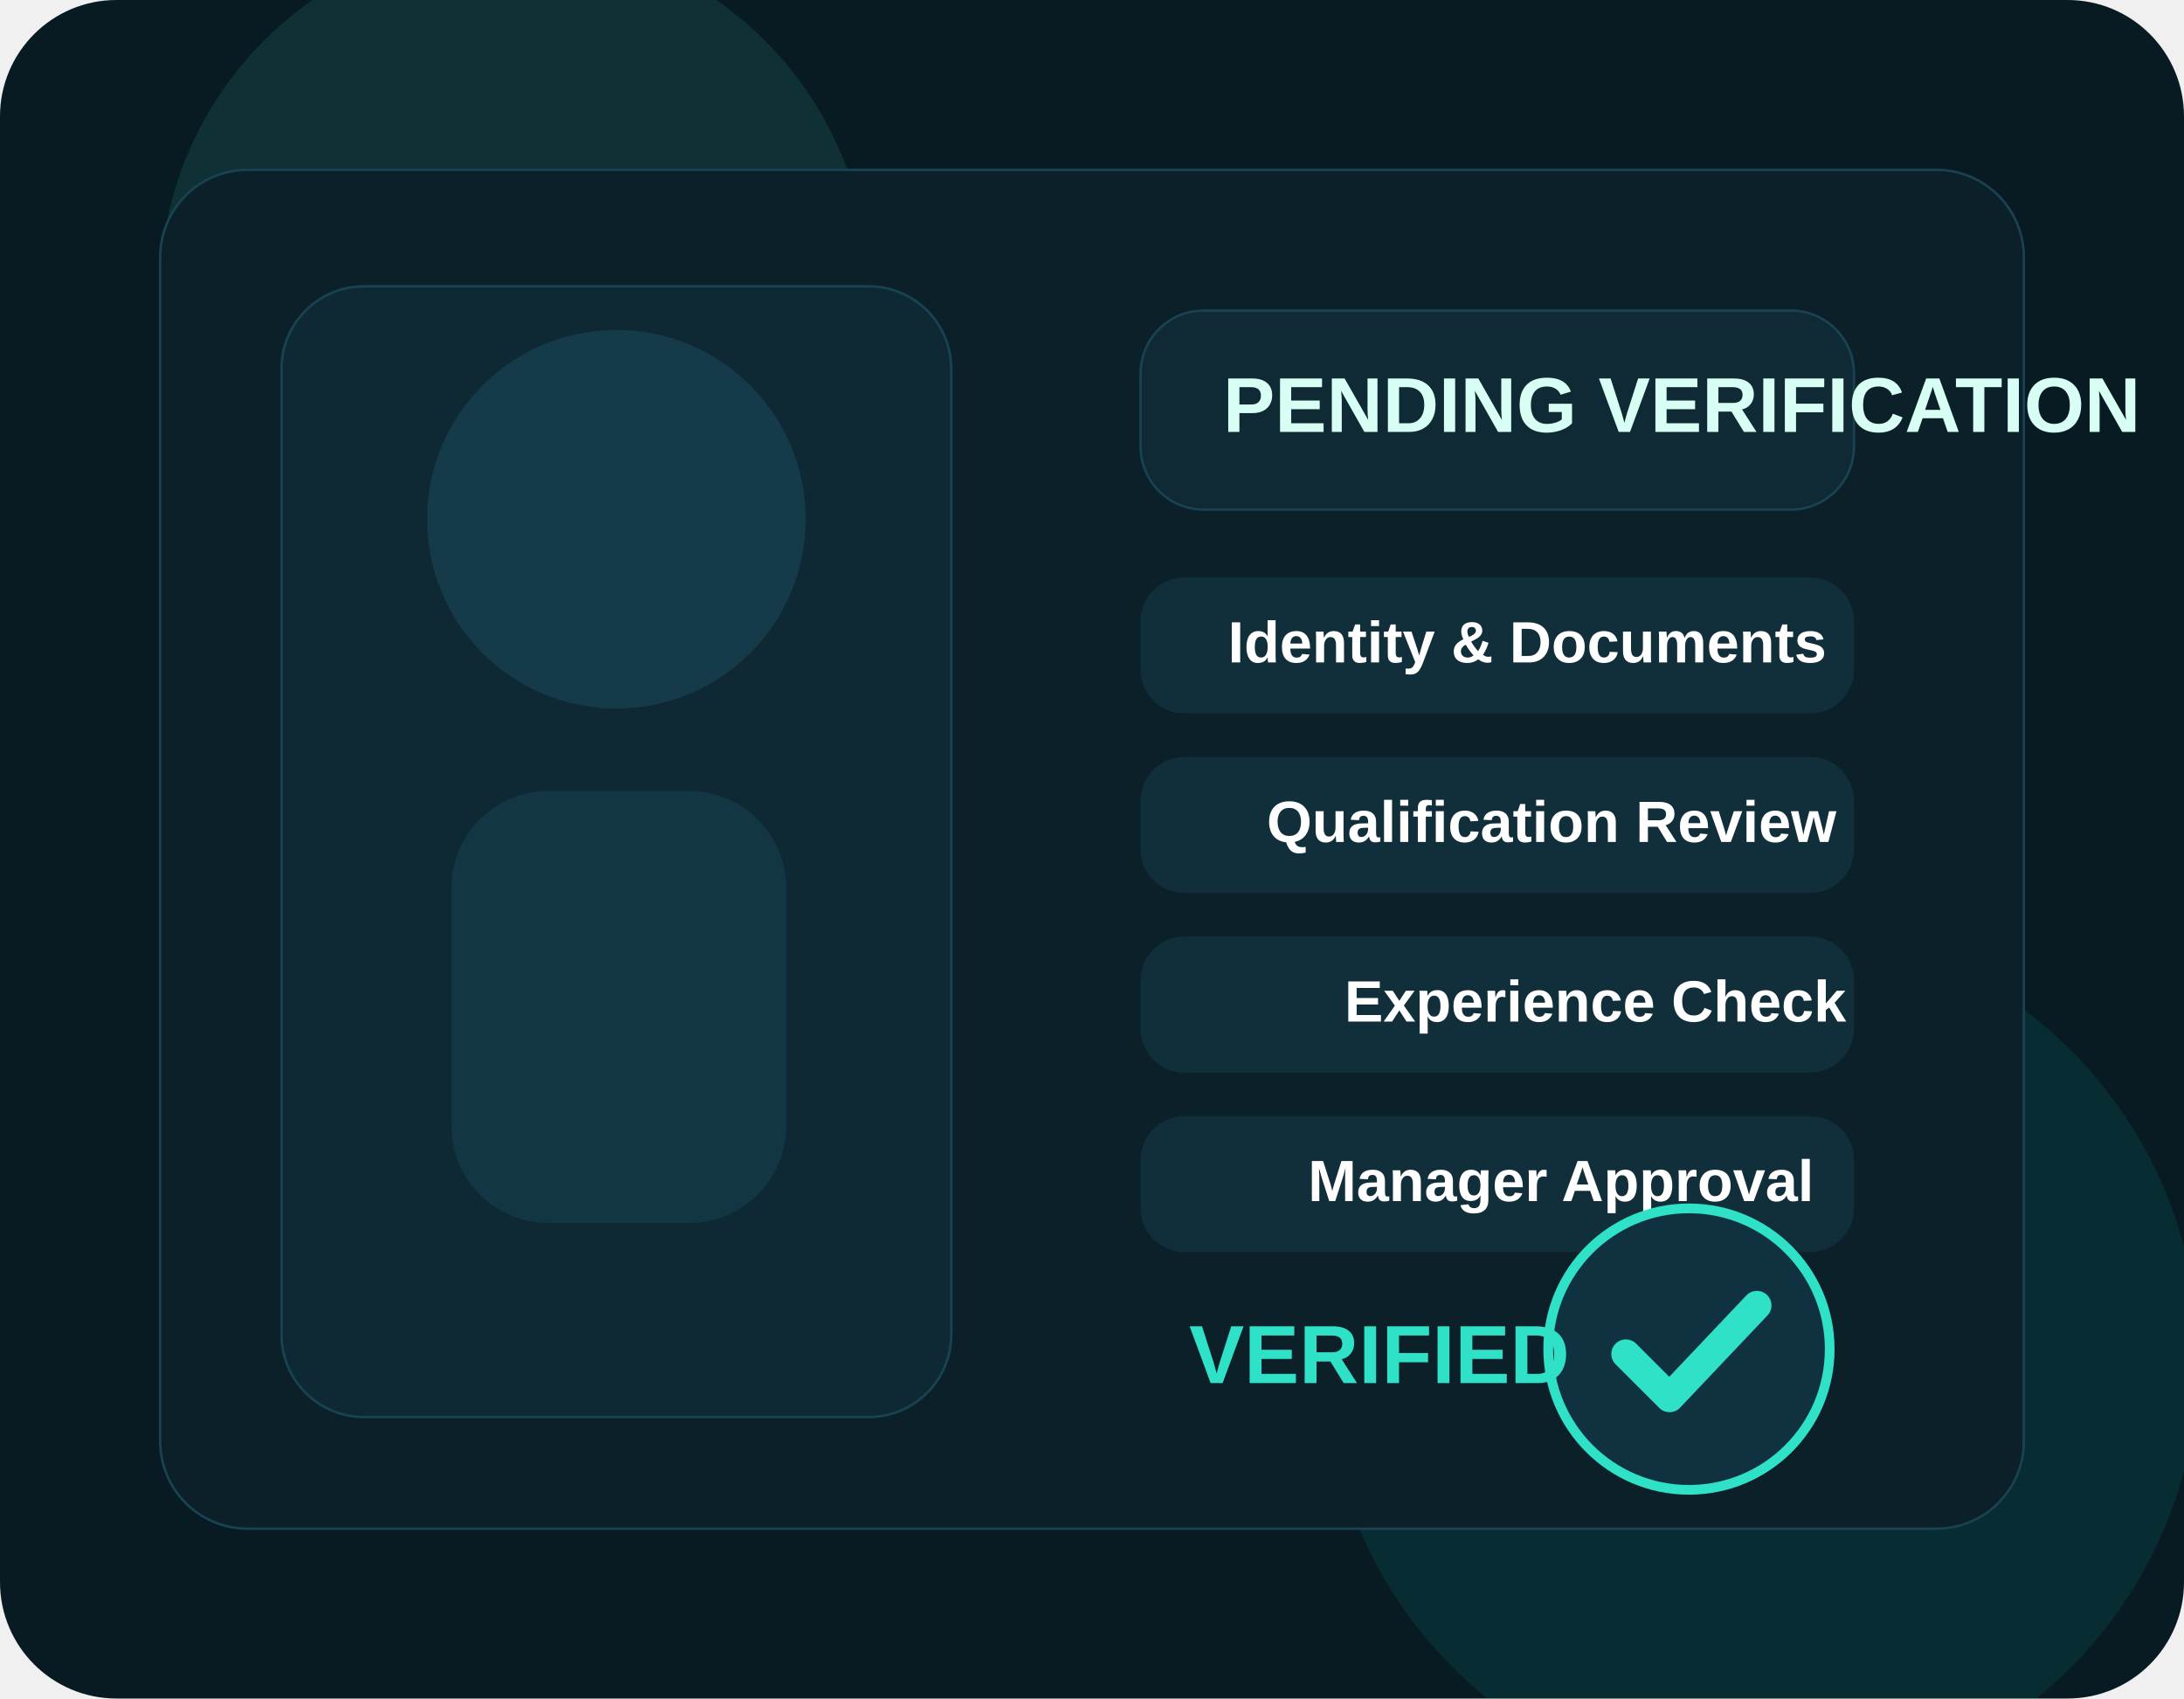
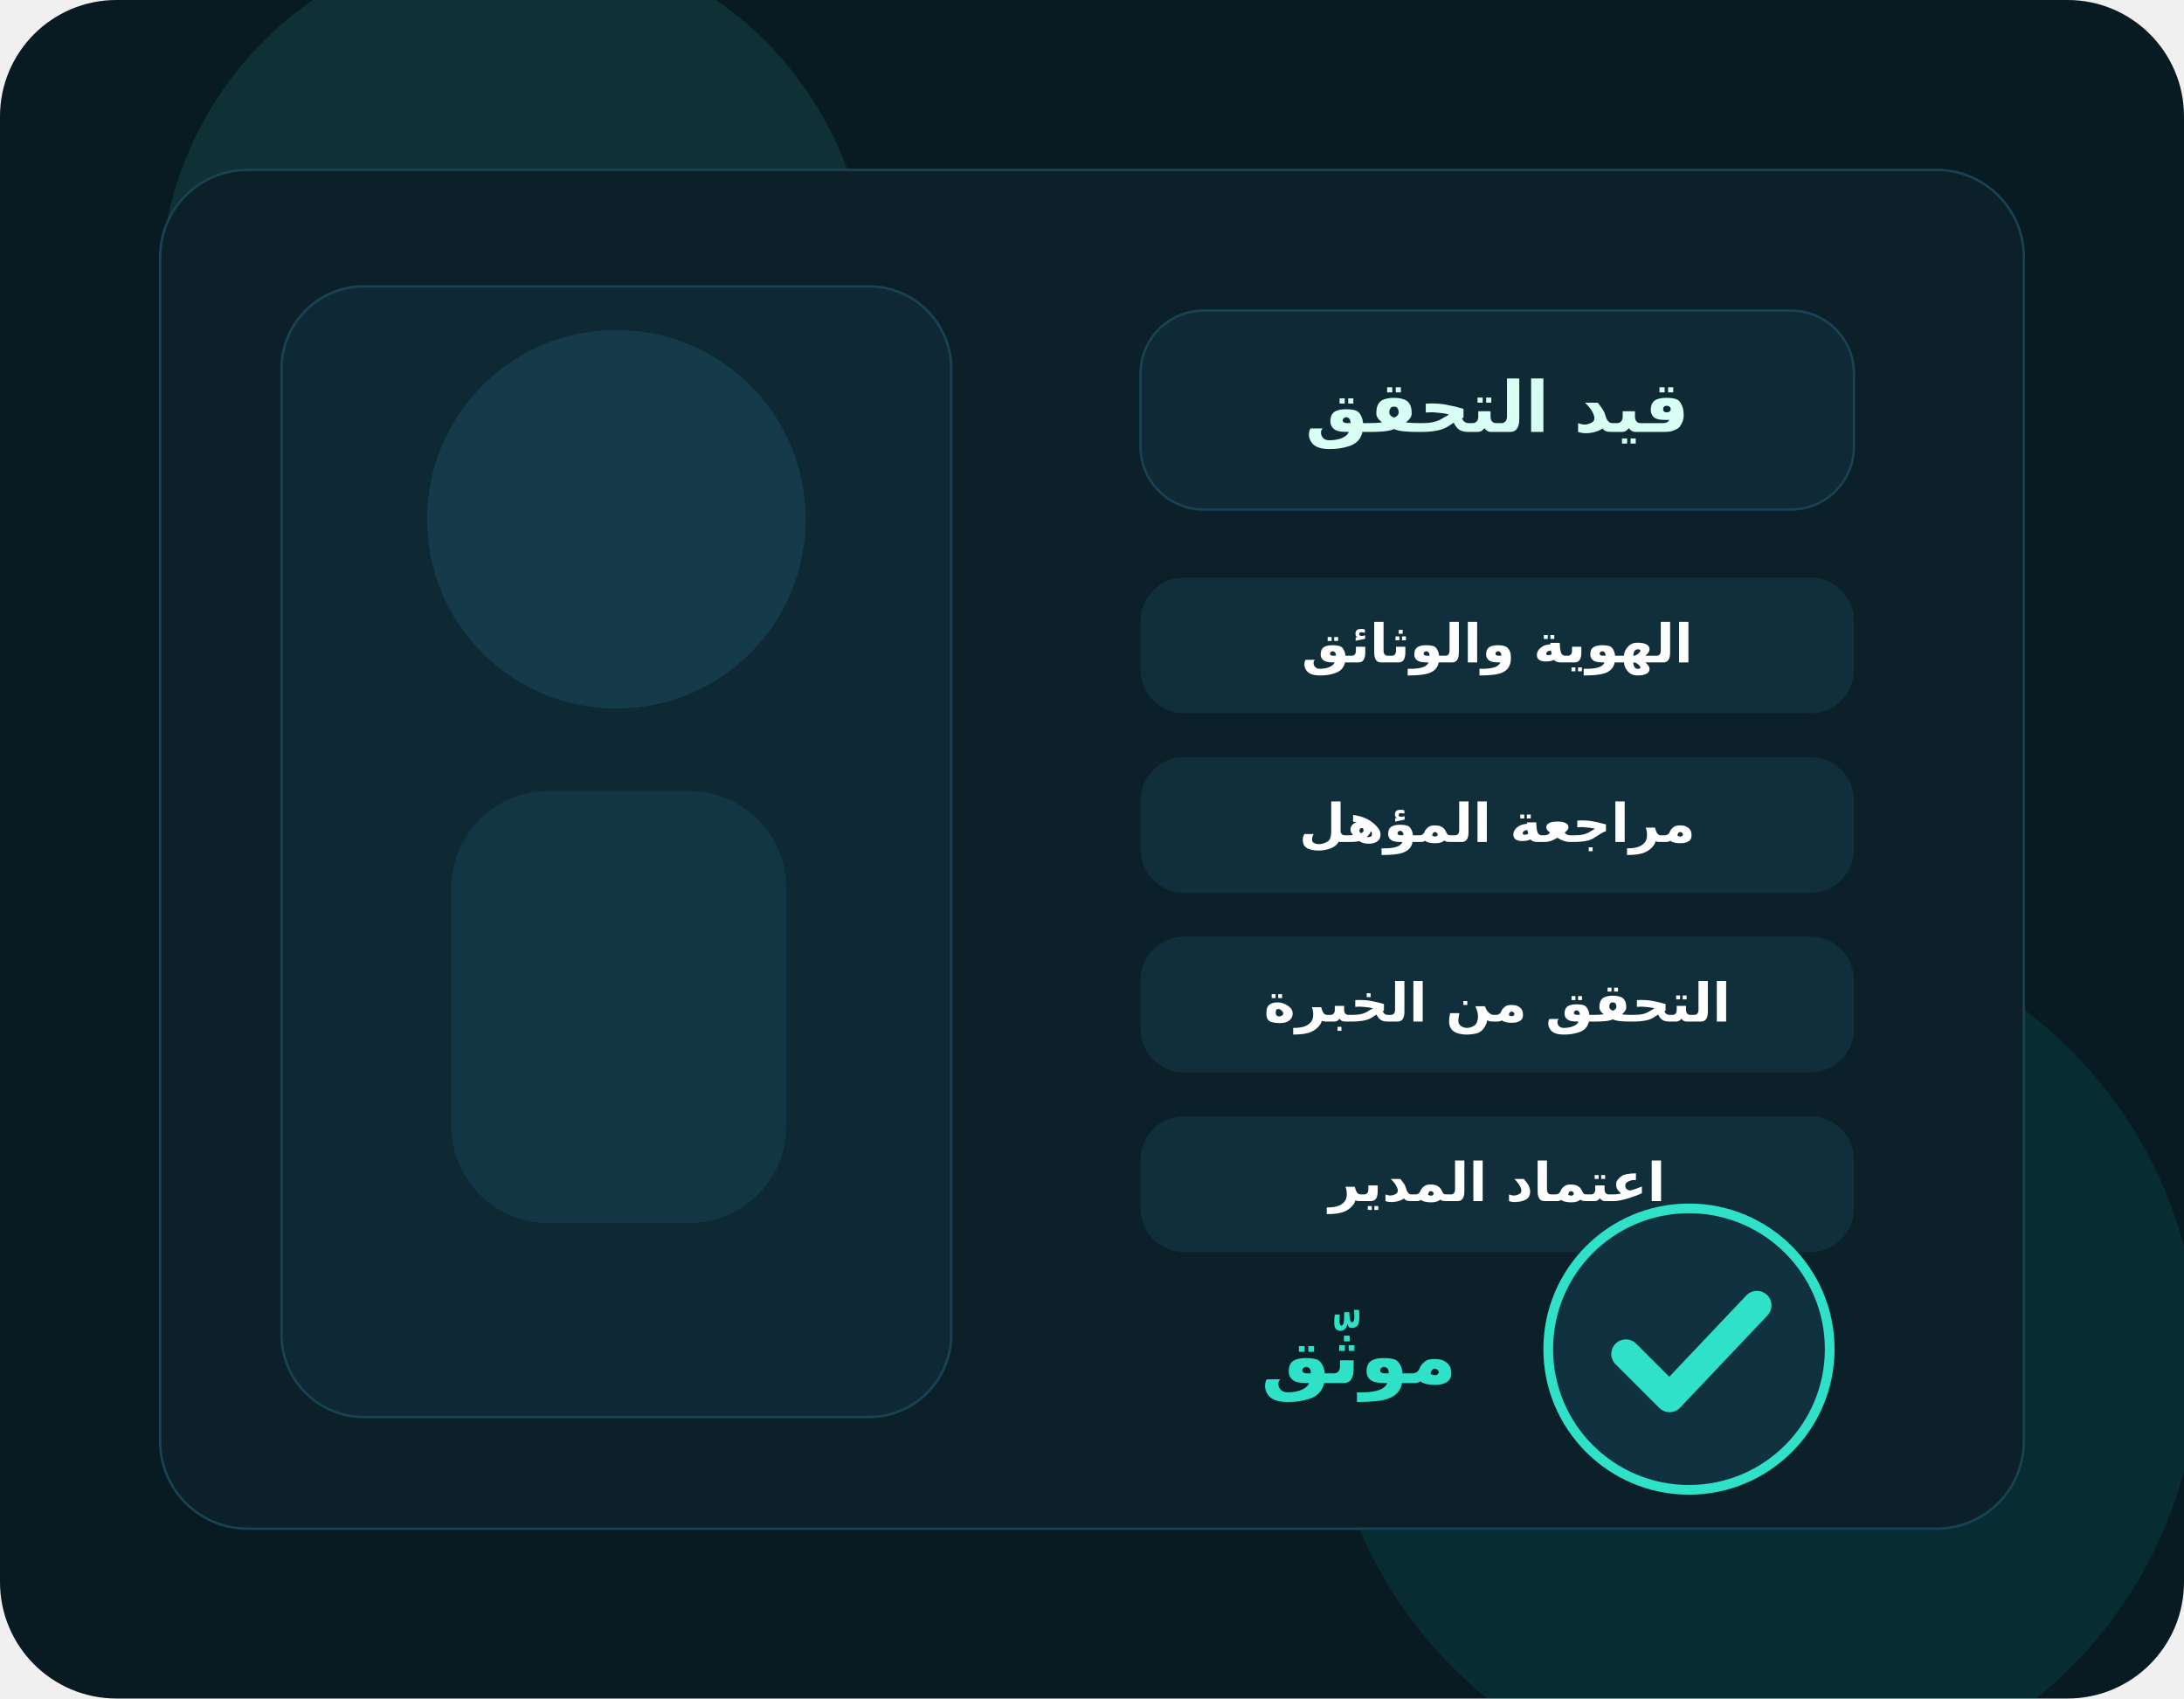
<svg xmlns="http://www.w3.org/2000/svg" width="900" height="700" viewBox="0 0 900 700" fill="none">
  <rect width="900" height="700" rx="48" fill="#081A22" />
  <circle cx="212" cy="120" r="146" fill="#45D6C6" fill-opacity="0.12" />
  <circle cx="726" cy="560" r="180" fill="#00B3A4" fill-opacity="0.12" />
  <rect x="66" y="70" width="768" height="560" rx="36" fill="#0B2029" stroke="#194252" />
  <rect x="116" y="118" width="276" height="466" rx="34" fill="#0E2934" stroke="#184353" />
  <circle cx="254" cy="214" r="78" fill="#153B4B" />
  <rect x="186" y="326" width="138" height="178" rx="40" fill="#133645" />
  <rect x="470" y="128" width="294" height="82" rx="26" fill="#0F2935" stroke="#194252" />
-   <text x="504" y="178" fill="#D8FFF3" font-family="Arial" font-size="32" font-weight="700">PENDING VERIFICATION</text>
+   <text x="617" y="178" text-anchor="middle" direction="rtl" fill="#D8FFF3" font-family="IBM Plex Sans Arabic, Arial" font-size="29" font-weight="700">قيد التحقق</text>
  <rect x="470" y="238" width="294" height="56" rx="18" fill="#102F3B" />
-   <text x="506" y="273" fill="#FFFFFF" font-family="Arial" font-size="24" font-weight="700">Identity &amp; Documents</text>
+   <text x="617" y="273" text-anchor="middle" direction="rtl" fill="#FFFFFF" font-family="IBM Plex Sans Arabic, Arial" font-size="22" font-weight="700">الهوية والوثائق</text>
  <rect x="470" y="312" width="294" height="56" rx="18" fill="#102F3B" />
-   <text x="522" y="347" fill="#FFFFFF" font-family="Arial" font-size="24" font-weight="700">Qualification Review</text>
+   <text x="617" y="347" text-anchor="middle" direction="rtl" fill="#FFFFFF" font-family="IBM Plex Sans Arabic, Arial" font-size="22" font-weight="700">مراجعة المؤهل</text>
  <rect x="470" y="386" width="294" height="56" rx="18" fill="#102F3B" />
-   <text x="554" y="421" fill="#FFFFFF" font-family="Arial" font-size="24" font-weight="700">Experience Check</text>
+   <text x="617" y="421" text-anchor="middle" direction="rtl" fill="#FFFFFF" font-family="IBM Plex Sans Arabic, Arial" font-size="22" font-weight="700">التحقق من الخبرة</text>
  <rect x="470" y="460" width="294" height="56" rx="18" fill="#102F3B" />
-   <text x="539" y="495" fill="#FFFFFF" font-family="Arial" font-size="24" font-weight="700">Manager Approval</text>
+   <text x="617" y="495" text-anchor="middle" direction="rtl" fill="#FFFFFF" font-family="IBM Plex Sans Arabic, Arial" font-size="22" font-weight="700">اعتماد المدير</text>
  <circle cx="696" cy="556" r="58" fill="#103140" stroke="#2FE2C7" stroke-width="4" />
  <path d="M670 558L688 576L724 538" stroke="#2FE2C7" stroke-width="12" stroke-linecap="round" stroke-linejoin="round" />
-   <text x="490" y="570" fill="#2FE2C7" font-family="Arial" font-size="34" font-weight="700">VERIFIED</text>
+   <text x="560" y="570" text-anchor="middle" direction="rtl" fill="#2FE2C7" font-family="IBM Plex Sans Arabic, Arial" font-size="32" font-weight="700">موثّق</text>
</svg>
